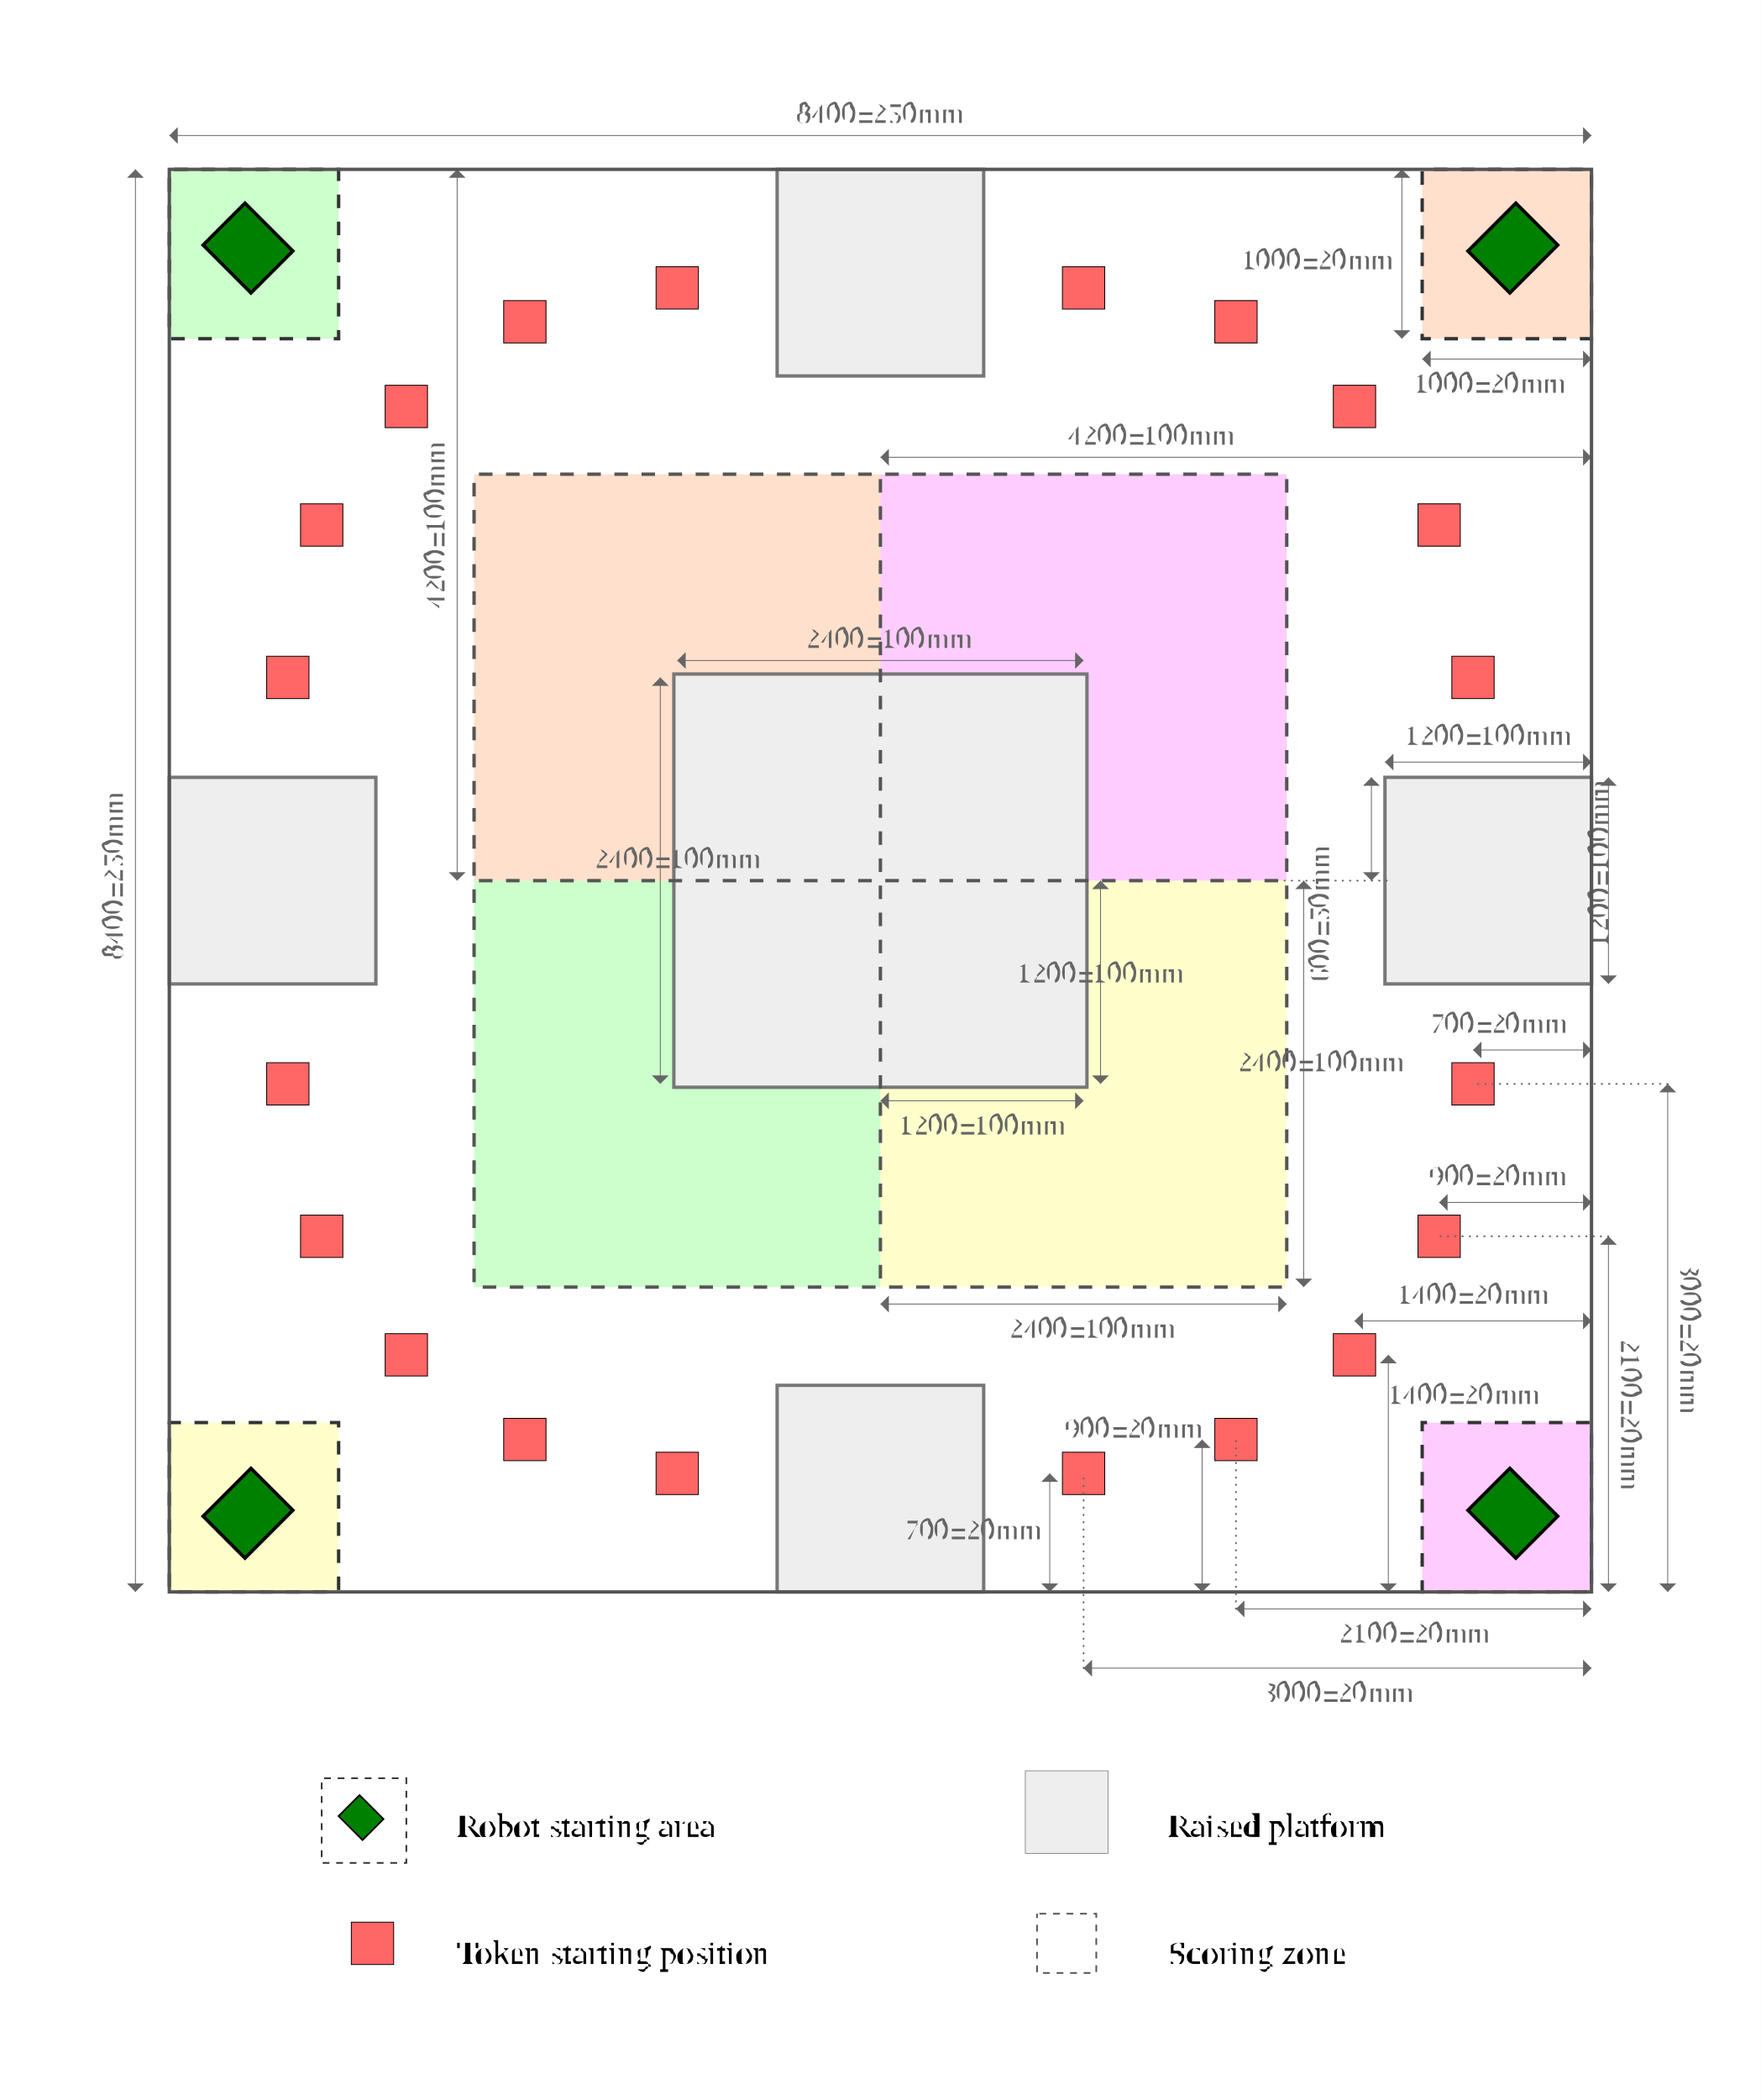
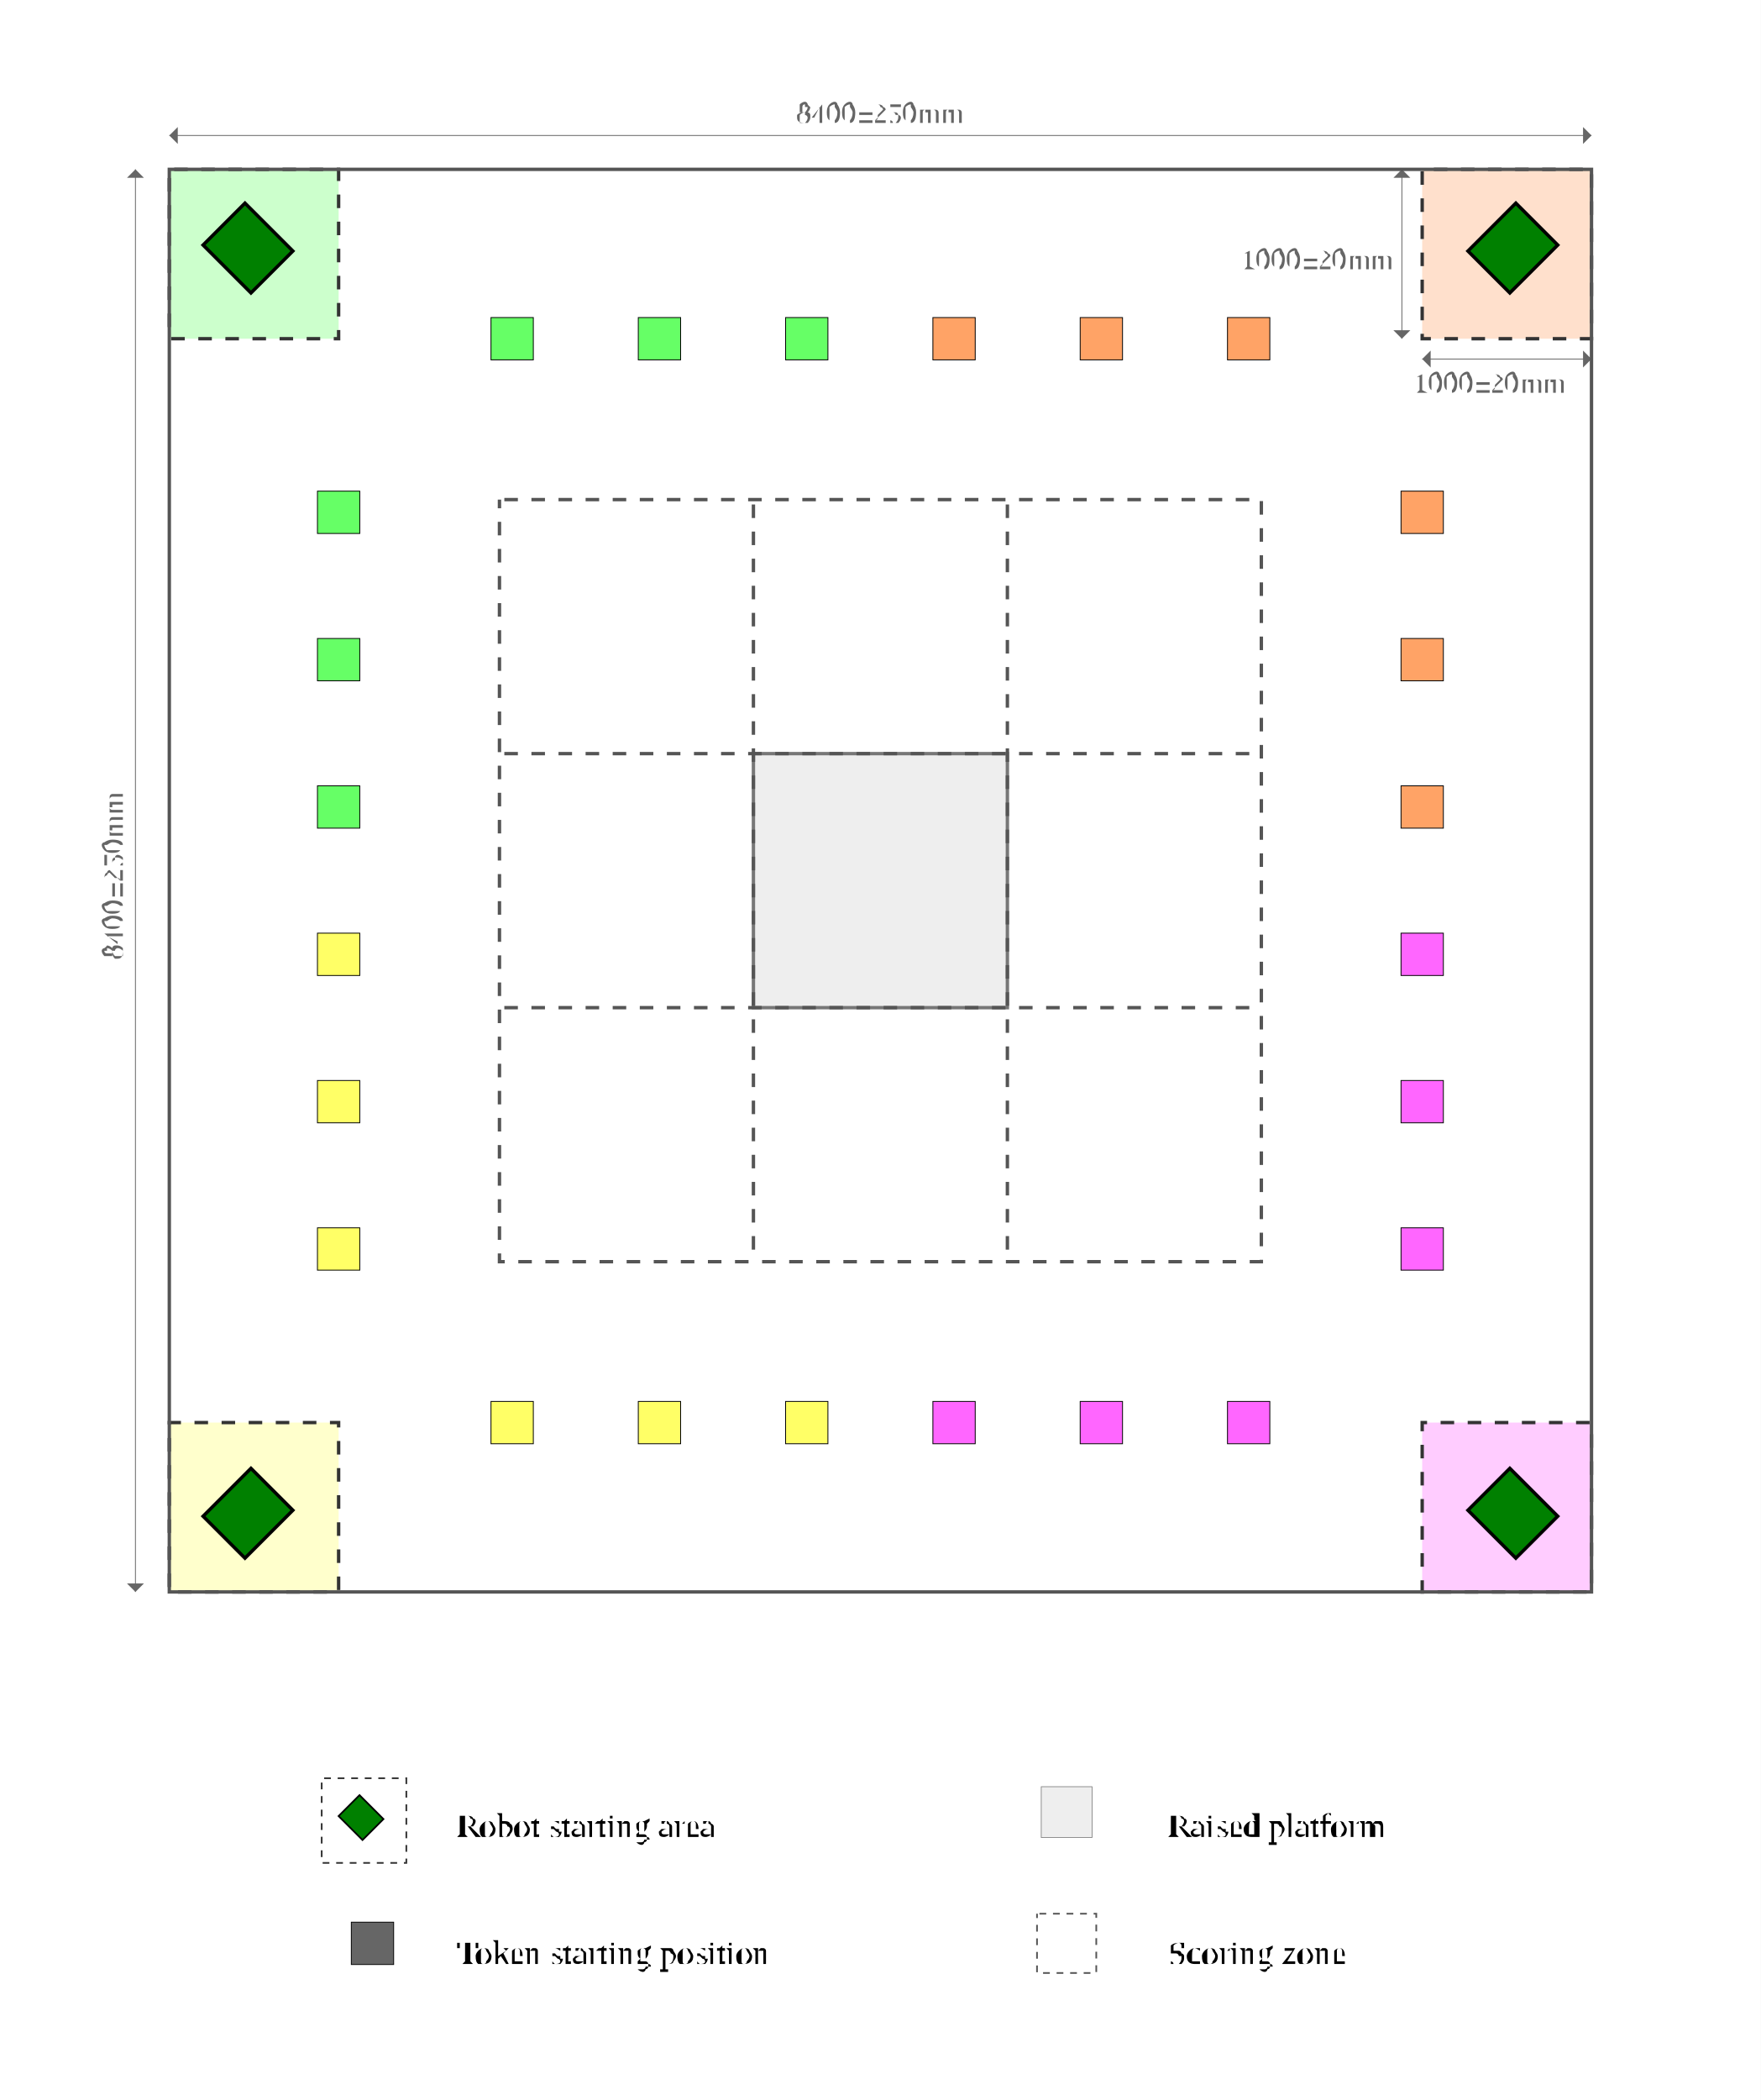
<svg xmlns="http://www.w3.org/2000/svg" xmlns:xlink="http://www.w3.org/1999/xlink" version="1.1" baseProfile="full" width="1040" height="1240">
  <style type="text/css">
    

      .arena-wall {
          fill: none;
          stroke: #555;
          stroke-width: .02;
      }

      .platform {
          fill: #eee;
          stroke: #777;
          stroke-width: .02;
      }

      #robot {
          fill: green;
          fill-opacity: 1;
          stroke: black;
          stroke-width: 0.02;
      }

      .corner {
          fill-opacity: 0.2;
      }
      .corner-0 {
          fill: #00ff00;
      }
      .corner-1 {
          fill: #ff6600;
      }
      .corner-2 {
          fill: #ff00ff;
      }
      .corner-3 {
          fill: #ffff00;
      }

      #token {
-           fill: red;
          fill-opacity: 0.6;
          stroke: black;
          stroke-width: 0.005;
      }

      .starting-area {
          stroke: #333;
          stroke-width: 0.02;
          /*stroke-dasharray: 0.141, 0.141;*/
          stroke-dasharray: 0.08 0.08;
          stroke-dashoffset: -50%;
      }

      .scoring-zone {
          stroke: #555;
          stroke-width: 0.02;
          stroke-dasharray: 0.08 0.08;
          stroke-dashoffset: -50%;
          fill: none;
      }

      .dimension line {
        stroke: #666;
        stroke-width: 0.005;
        marker-start: url(#dimension-arrow-head-start);
        marker-end: url(#dimension-arrow-head-end);
      }

      .dimension text {
        fill: #666;
        font-size: 0.175px;
      }
      .dimension text.above {
        text-anchor: middle;
      }
      .dimension text.left-rotated {
        text-anchor: middle;
        transform: rotate(-90deg);
      }
      .dimension text.left {
        text-anchor: end;
        dominant-baseline: middle;
      }
      .dimension text.right {
        text-anchor: start;
        dominant-baseline: middle;
      }

      .dimension-arrow-head {
        fill: #666;
      }

      .dimension-guide {
        stroke: #666;
        stroke-width: 0.01;
        stroke-dasharray: 0.003 0.04;
        stroke-linecap: round;
        fill: none;
      }

      .legend-label {
        font-size: 0.2px;
        text-anchor: start;
        dominant-baseline: middle;
      }

    
  </style>
  <defs>
    <rect width="0.35" height="0.4" x="-0.175" y="-0.25" id="robot" />
    <g id="starting-area">
      <rect width="1" height="1" x="0" y="0" class="starting-area" />
      <g transform="translate(0.5 0.5) rotate(-45)">
        <use xlink:href="#robot" />
      </g>
    </g>
    <rect width="0.25" height="0.25" x="-0.125" y="-0.125" id="token" />
-     <g id="tokens">
-       <use xlink:href="#token" transform="translate(0.7 3)" />
-       <use xlink:href="#token" transform="translate(0.9 2.1)" />
-       <use xlink:href="#token" transform="translate(1.4 1.4)" />
-       <use xlink:href="#token" transform="translate(2.1 0.9)" />
-       <use xlink:href="#token" transform="translate(3 0.7)" />
+     <g id="token-group">
+       <use xlink:href="#token" transform="translate(-0.87 0)" />
+       <use xlink:href="#token" transform="translate(0 0)" />
+       <use xlink:href="#token" transform="translate(0.87 0)" />
    </g>
-     <g id="token-dimensions" transform="translate(8.4 8.4)">
-       <g class="dimension" transform="translate(-0.7 -1.4) translate(0 -0.2)">
-         <line x1="-0.7" y1="0" x2="0.7" y2="0" />
-         <text x="0" y="-0.1" class="above">1400±20mm</text>
-       </g>
-       <g class="dimension" transform="translate(-1.4 -0.7) translate(0.2 0)">
-         <line x1="0" y1="0.7" x2="0" y2="-0.7" />
-         <text x="0" y="-0.45" class="right">1400±20mm</text>
-       </g>
-       <line x1="0" y1="0.1" x2="0" y2="-0.9" class="dimension-guide" transform="translate(-2.1 0)" />
-       <g class="dimension" transform="translate(-1.05 0.1)">
-         <line x1="-1.05" y1="0" x2="1.05" y2="0" />
-         <text x="0" y="0.2" class="above">2100±20mm</text>
-       </g>
-       <g class="dimension" transform="translate(-2.1 -0.45) translate(-0.2 0)">
-         <line x1="0" y1="0.45" x2="0" y2="-0.45" />
-         <text x="0" y="-0.5" class="left">900±20mm</text>
-       </g>
-       <line x1="0" y1="0.45" x2="0" y2="-0.7" class="dimension-guide" transform="translate(-3 0)" />
-       <g class="dimension" transform="translate(-1.5 0.45)">
-         <line x1="-1.5" y1="0" x2="1.5" y2="0" />
-         <text x="0" y="0.2" class="above">3000±20mm</text>
-       </g>
-       <g class="dimension" transform="translate(-3 -0.35) translate(-0.2 0)">
-         <line x1="0" y1="0.35" x2="0" y2="-0.35" />
-         <text x="-0.05" y="0" class="left">700±20mm</text>
-       </g>
-       <line x1="0.1" y1="0" x2="-0.9" y2="0" class="dimension-guide" transform="translate(0 -2.1)" />
-       <g class="dimension" transform="translate(0.1 -1.05)">
-         <line x1="0" y1="-1.05" x2="0" y2="1.05" />
-         <text x="0" y="-0.075" class="left-rotated" transform="rotate(90)">2100±20mm</text>
-       </g>
-       <g class="dimension" transform="translate(-0.45 -2.1) translate(0 -0.2)">
-         <line x1="0.45" y1="0" x2="-0.45" y2="0" />
-         <text x="-0.1" y="-0.1" class="above">900±20mm</text>
-       </g>
-       <line x1="0.45" y1="0" x2="-0.7" y2="0" class="dimension-guide" transform="translate(0 -3)" />
-       <g class="dimension" transform="translate(0.45 -1.5)">
-         <line x1="0" y1="-1.5" x2="0" y2="1.5" />
-         <text x="0" y="-0.075" class="left-rotated" transform="rotate(90)">3000±20mm</text>
-       </g>
-       <g class="dimension" transform="translate(-0.35 -3) translate(0 -0.2)">
-         <line x1="0.35" y1="0" x2="-0.35" y2="0" />
-         <text x="-0.2" y="-0.1" class="above">700±20mm</text>
-       </g>
+     <g id="token-corner" transform="translate(4.2 1)">
+       <use xlink:href="#token-group" transform="translate(-1.305 0)" />
+       <use xlink:href="#token-group" transform="translate(-1.305 0) rotate(90 -1.895 0)" />
    </g>
-     <rect width="1.22" height="1.22" y="-0.61" id="side-platform" class="platform" />
-     <rect width="2.4" height="2.4" x="-2.4" y="0" id="scoring-zone-background" />
    <g id="scoring-zones">
-       <use class="corner corner-0" xlink:href="#scoring-zone-background" />
-       <use class="corner corner-1" xlink:href="#scoring-zone-background" transform="rotate(90)" />
-       <use class="corner corner-2" xlink:href="#scoring-zone-background" transform="rotate(180)" />
-       <use class="corner corner-3" xlink:href="#scoring-zone-background" transform="rotate(270)" />
-       <rect width="2.44" height="2.44" x="-1.22" y="-1.22" id="platform" class="platform" />
-       <g class="dimension" transform="translate(0 -1.3)">
-         <line x1="-1.2" y1="0" x2="1.2" y2="0" />
-         <text x="0.05" y="-0.075" class="above">2400±100mm</text>
-       </g>
-       <g class="dimension" transform="translate(-1.3 0)">
-         <line x1="0" y1="-1.2" x2="0" y2="1.2" />
-         <text x="0.1" y="-0.075" class="above">2400±100mm</text>
-       </g>
-       <g class="dimension" transform="translate(0 1.3)">
-         <line x1="1.2" y1="0" x2="0" y2="0" />
-         <text x="0.6" y="0.2" class="above">1200±100mm</text>
-       </g>
-       <g class="dimension" transform="translate(1.3 0)">
-         <line x1="0" y1="1.2" x2="0" y2="0" />
-         <text x="0" y="0.6" class="above">1200±100mm</text>
-       </g>
-       <rect width="4.8" height="4.8" x="-2.4" y="-2.4" class="scoring-zone" />
-       <line y1="-2.4" y2="2.4" class="scoring-zone" />
-       <line x1="-2.4" x2="2.4" class="scoring-zone" />
-       <g class="dimension" transform="translate(0 2.4) translate(1.2 0.1)">
-         <line x1="-1.2" y1="0" x2="1.2" y2="0" />
-         <text x="0.05" y="0.2" class="above">2400±100mm</text>
-       </g>
-       <g class="dimension" transform="translate(2.4 0) translate(0.1 1.2)">
-         <line x1="0" y1="-1.2" x2="0" y2="1.2" />
-         <text x="0.1" y="-0.075" class="above">2400±100mm</text>
-       </g>
+       <rect width="1.5" height="1.5" x="-0.75" y="-0.75" id="platform" class="platform" />
+       <rect width="4.5" height="4.5" x="-2.25" y="-2.25" class="scoring-zone" />
+       <line x1="-0.75" x2="-0.75" y1="-2.25" y2="2.25" class="scoring-zone" />
+       <line x1="0.75" x2="0.75" y1="-2.25" y2="2.25" class="scoring-zone" />
+       <line x1="-2.25" x2="2.25" y1="-0.75" y2="-0.75" class="scoring-zone" />
+       <line x1="-2.25" x2="2.25" y1="0.75" y2="0.75" class="scoring-zone" />
    </g>
    <g id="dimension-arrow-head" transform="scale(0.05)">
      <path d="M0,0 L1,1 L1,-1 L0,0" class="dimension-arrow-head" />
    </g>
    <marker id="dimension-arrow-head-start" orient="auto" markerWidth="1" markerHeight="2" refX="0" refY="1" markerUnits="userSpaceOnUse">
      <use xlink:href="#dimension-arrow-head" transform="translate(0 1)" />
    </marker>
    <marker id="dimension-arrow-head-end" orient="auto" markerWidth="1" markerHeight="2" refX="1" refY="1" markerUnits="userSpaceOnUse">
      <use xlink:href="#dimension-arrow-head" transform="translate(1 1) scale(-1 1)" />
    </marker>
  </defs>
  <rect width="100%" height="100%" fill="white" />
  <g id="arena-space" transform="scale(100)">
    <g id="arena" transform="translate(1 1)">
      <use class="corner corner-0" xlink:href="#starting-area" />
      <use class="corner corner-1" xlink:href="#starting-area" transform="rotate(90 4.2 4.2)" />
      <use class="corner corner-2" xlink:href="#starting-area" transform="rotate(180 4.2 4.2)" />
      <use class="corner corner-3" xlink:href="#starting-area" transform="rotate(270 4.2 4.2)" />
      <g class="dimension" transform="translate(8.4 0) translate(-1 1.12)">
        <line x1="0" y1="0" x2="1" y2="0" />
        <text x="0.4" y="0.2" class="above">1000±20mm</text>
      </g>
      <g class="dimension" transform="translate(8.4 0) translate(-1.12 0)">
        <line x1="0" y1="1" x2="0" y2="0" />
        <text x="-0.05" y="0.55" class="left">1000±20mm</text>
      </g>
-       <use xlink:href="#side-platform" transform="translate(0 4.2)" />
-       <use xlink:href="#side-platform" transform="rotate(90 4.2 4.2) translate(0 4.2)" />
-       <use xlink:href="#side-platform" transform="rotate(180 4.2 4.2) translate(0 4.2)" />
-       <use xlink:href="#side-platform" transform="rotate(270 4.2 4.2) translate(0 4.2)" />
-       <g class="dimension" transform="translate(8.4 4.2) translate(0 -0.7)">
-         <line x1="-1.22" y1="0" x2="0" y2="0" />
-         <text x="-0.61" y="-0.1" class="above">1200±100mm</text>
-       </g>
-       <line x1="6.5" y1="4.2" x2="7.2" y2="4.2" class="dimension-guide" />
-       <g class="dimension" transform="translate(8.4 4.2) translate(-1.3 0)">
-         <line x1="0" y1="0" x2="0" y2="-0.61" />
-         <text x="-0.2" y="-0.25" class="left-rotated">600±50mm</text>
-       </g>
-       <g class="dimension" transform="translate(8.4 4.2) translate(0.1 0)">
-         <line x1="0" y1="0.61" x2="0" y2="-0.61" />
-         <text x="0.1" y="0" class="left-rotated">1200±100mm</text>
-       </g>
      <use xlink:href="#scoring-zones" transform="translate(4.2 4.2)" />
-       <g class="dimension" transform="translate(6.3 1.7)">
-         <line x1="-2.1" y1="0" x2="2.1" y2="0" />
-         <text x="-0.5" y="-0.075" class="above">4200±100mm</text>
-       </g>
-       <g class="dimension" transform="translate(1.7 2.1)">
-         <line x1="0" y1="-2.1" x2="0" y2="2.1" />
-         <text x="0" y="-0.075" class="left-rotated">4200±100mm</text>
-       </g>
-       <use xlink:href="#tokens" />
-       <use xlink:href="#tokens" transform="rotate(90 4.2 4.2)" />
-       <use xlink:href="#tokens" transform="rotate(180 4.2 4.2)" />
-       <use xlink:href="#tokens" transform="rotate(270 4.2 4.2)" />
-       <use xlink:href="#token-dimensions" />
+       <use class="corner-0" xlink:href="#token-corner" />
+       <use class="corner-1" xlink:href="#token-corner" transform="rotate(90 4.2 4.2)" />
+       <use class="corner-2" xlink:href="#token-corner" transform="rotate(180 4.2 4.2)" />
+       <use class="corner-3" xlink:href="#token-corner" transform="rotate(270 4.2 4.2)" />
      <rect width="8.4" height="8.4" x="0" y="0" class="arena-wall" />
      <g class="dimension" transform="translate(4.2 -0.2)">
        <line x1="-4.2" y1="0" x2="4.2" y2="0" />
        <text x="0" y="-0.075" class="above">8400±250mm</text>
      </g>
      <g class="dimension" transform="translate(-0.2 4.2)">
        <line x1="0" y1="-4.2" x2="0" y2="4.2" />
        <text x="0.03" y="-0.075" class="left-rotated">8400±250mm</text>
      </g>
    </g>
    <g id="legend" transform="translate(2.2 10.8)">
      <g transform="translate(0 0)">
        <use fill="none" xlink:href="#starting-area" transform="scale(0.5) translate(-0.6 -0.6)" />
        <text x="0.5" y="0" class="legend-label">Robot starting area</text>
      </g>
      <g transform="translate(0 0.75)">
        <use xlink:href="#token" transform="translate(0 -0.075)" />
        <text x="0.5" y="0" class="legend-label">Token starting position</text>
      </g>
      <g transform="translate(4.2 0)">
        <use xlink:href="#platform" transform="scale(0.2) translate(-0.5 -0.5)" />
        <text x="0.5" y="0" class="legend-label">Raised platform</text>
      </g>
      <g transform="translate(4.2 0.75)">
        <rect width="0.7" height="0.7" x="-0.55" y="-0.5" class="scoring-zone" transform="scale(0.5)" />
        <text x="0.5" y="0" class="legend-label">Scoring zone</text>
      </g>
    </g>
  </g>
</svg>
